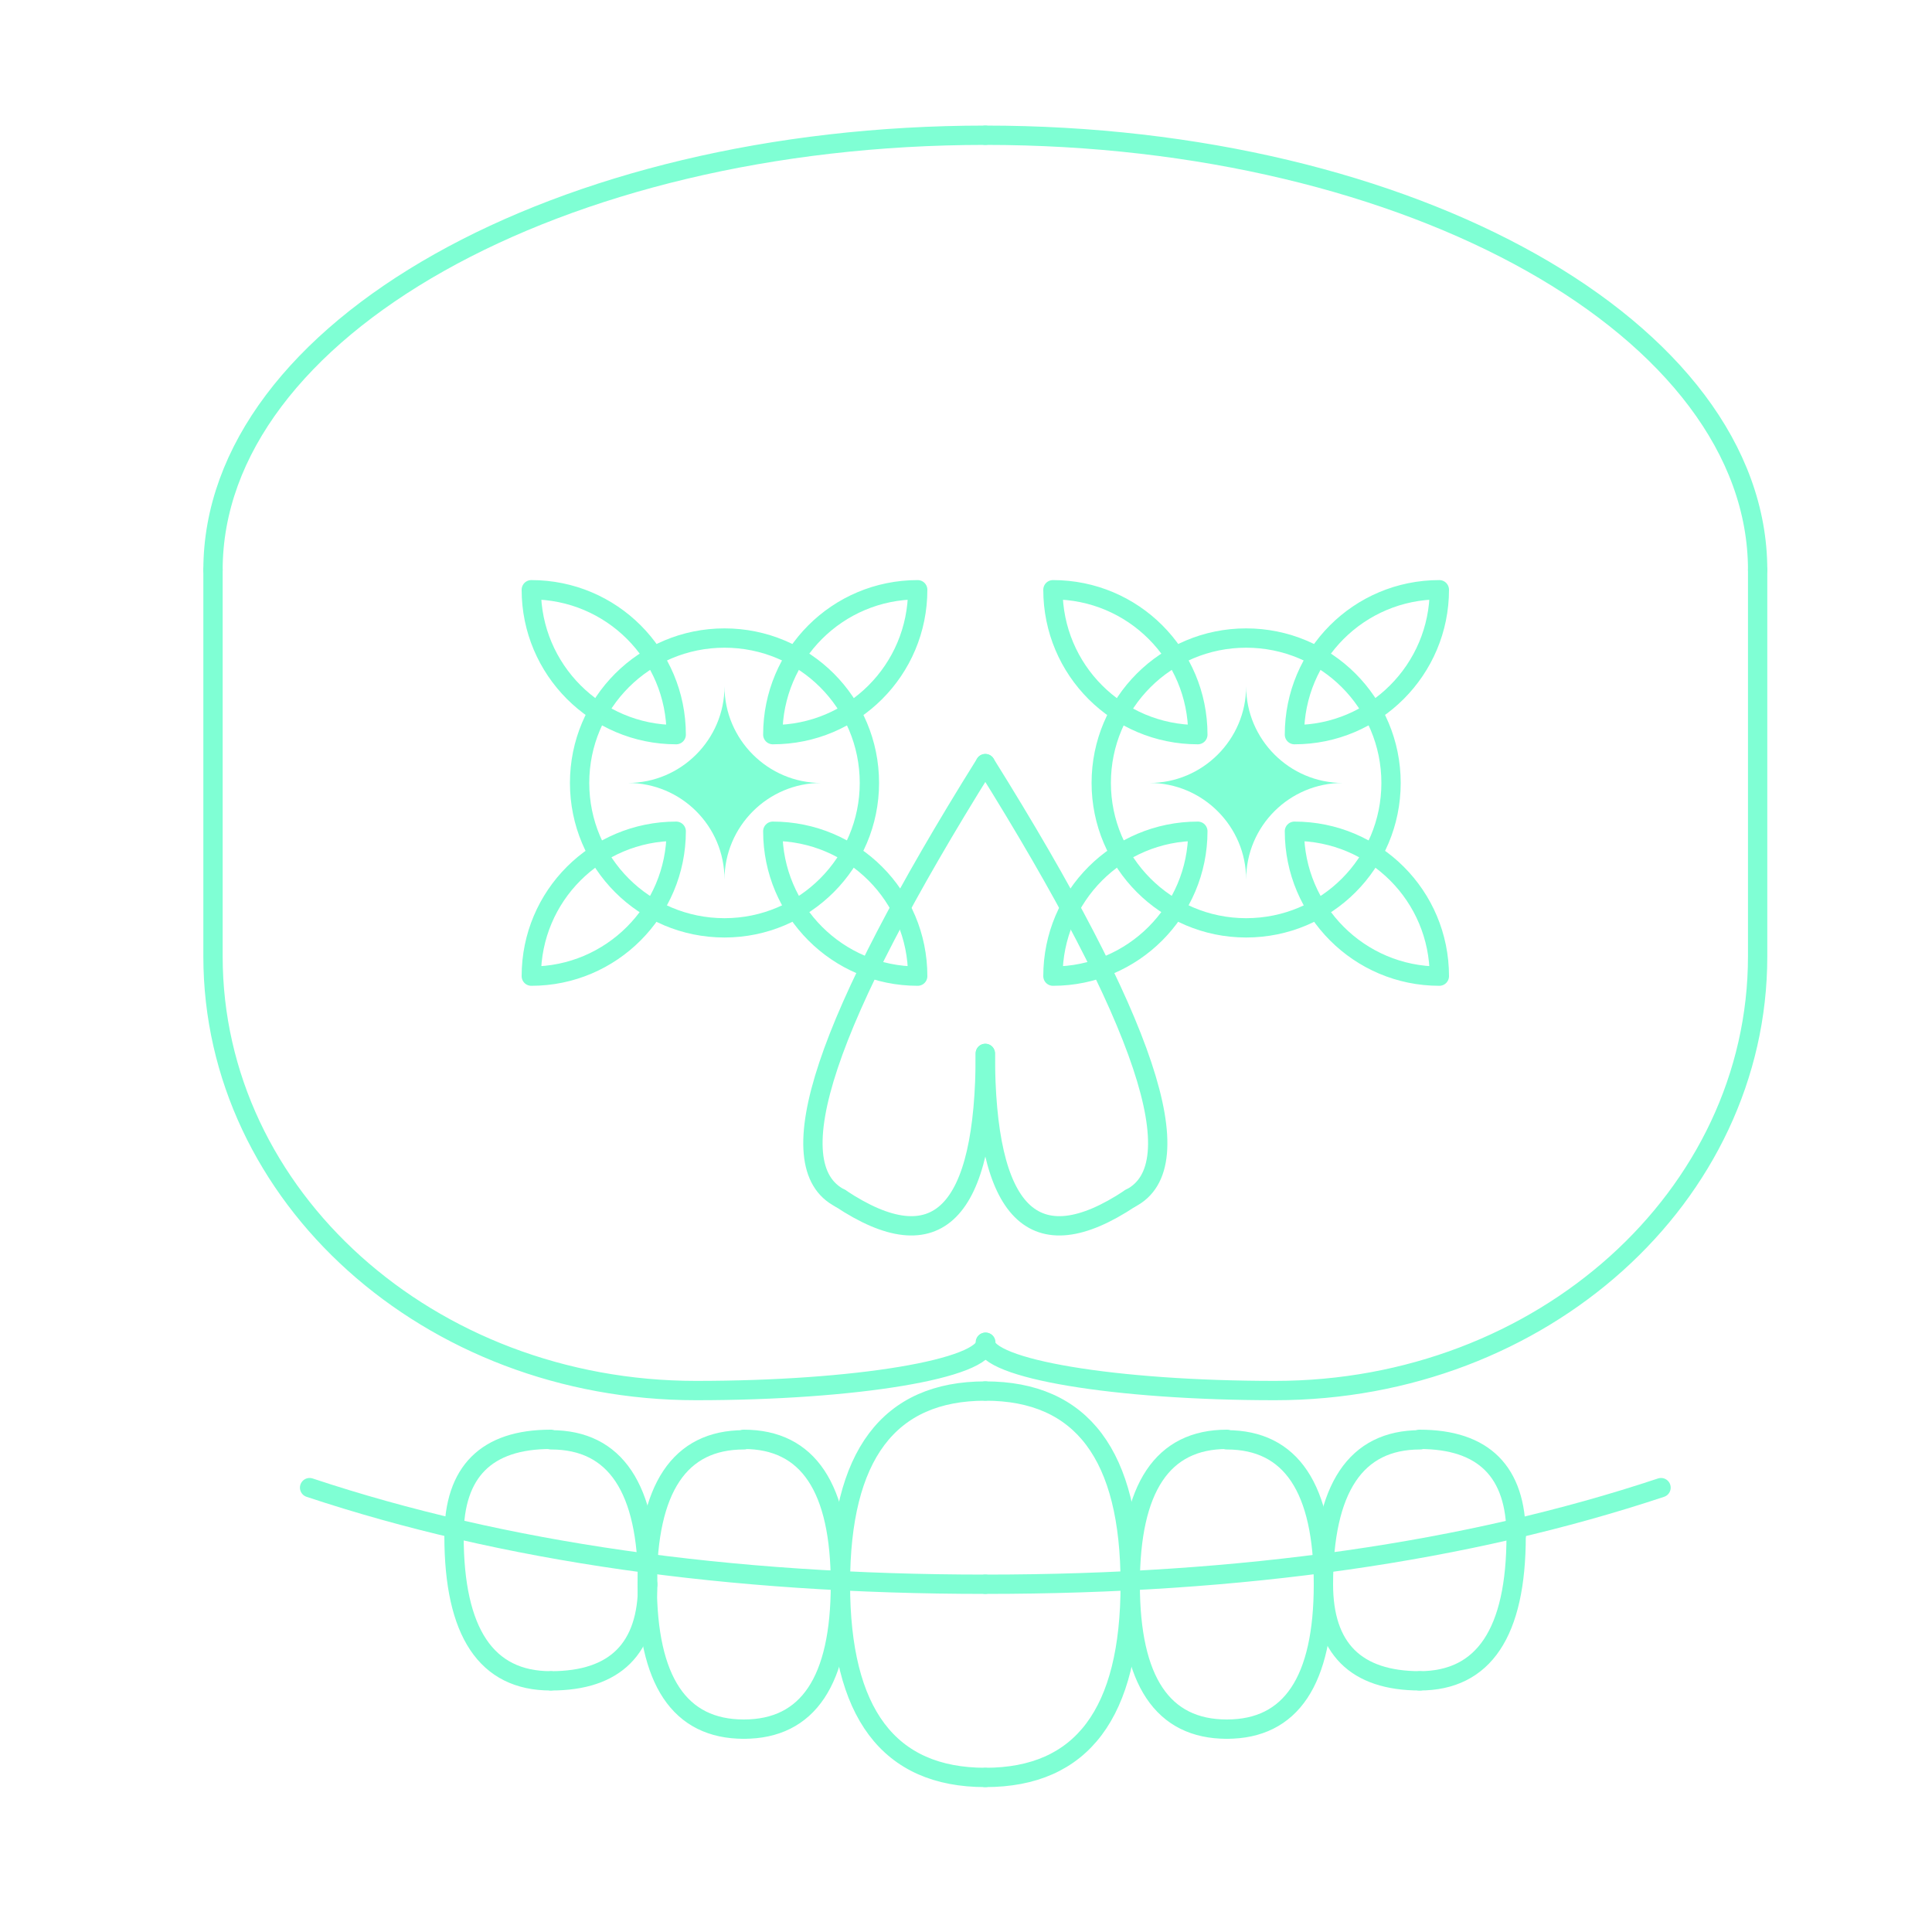
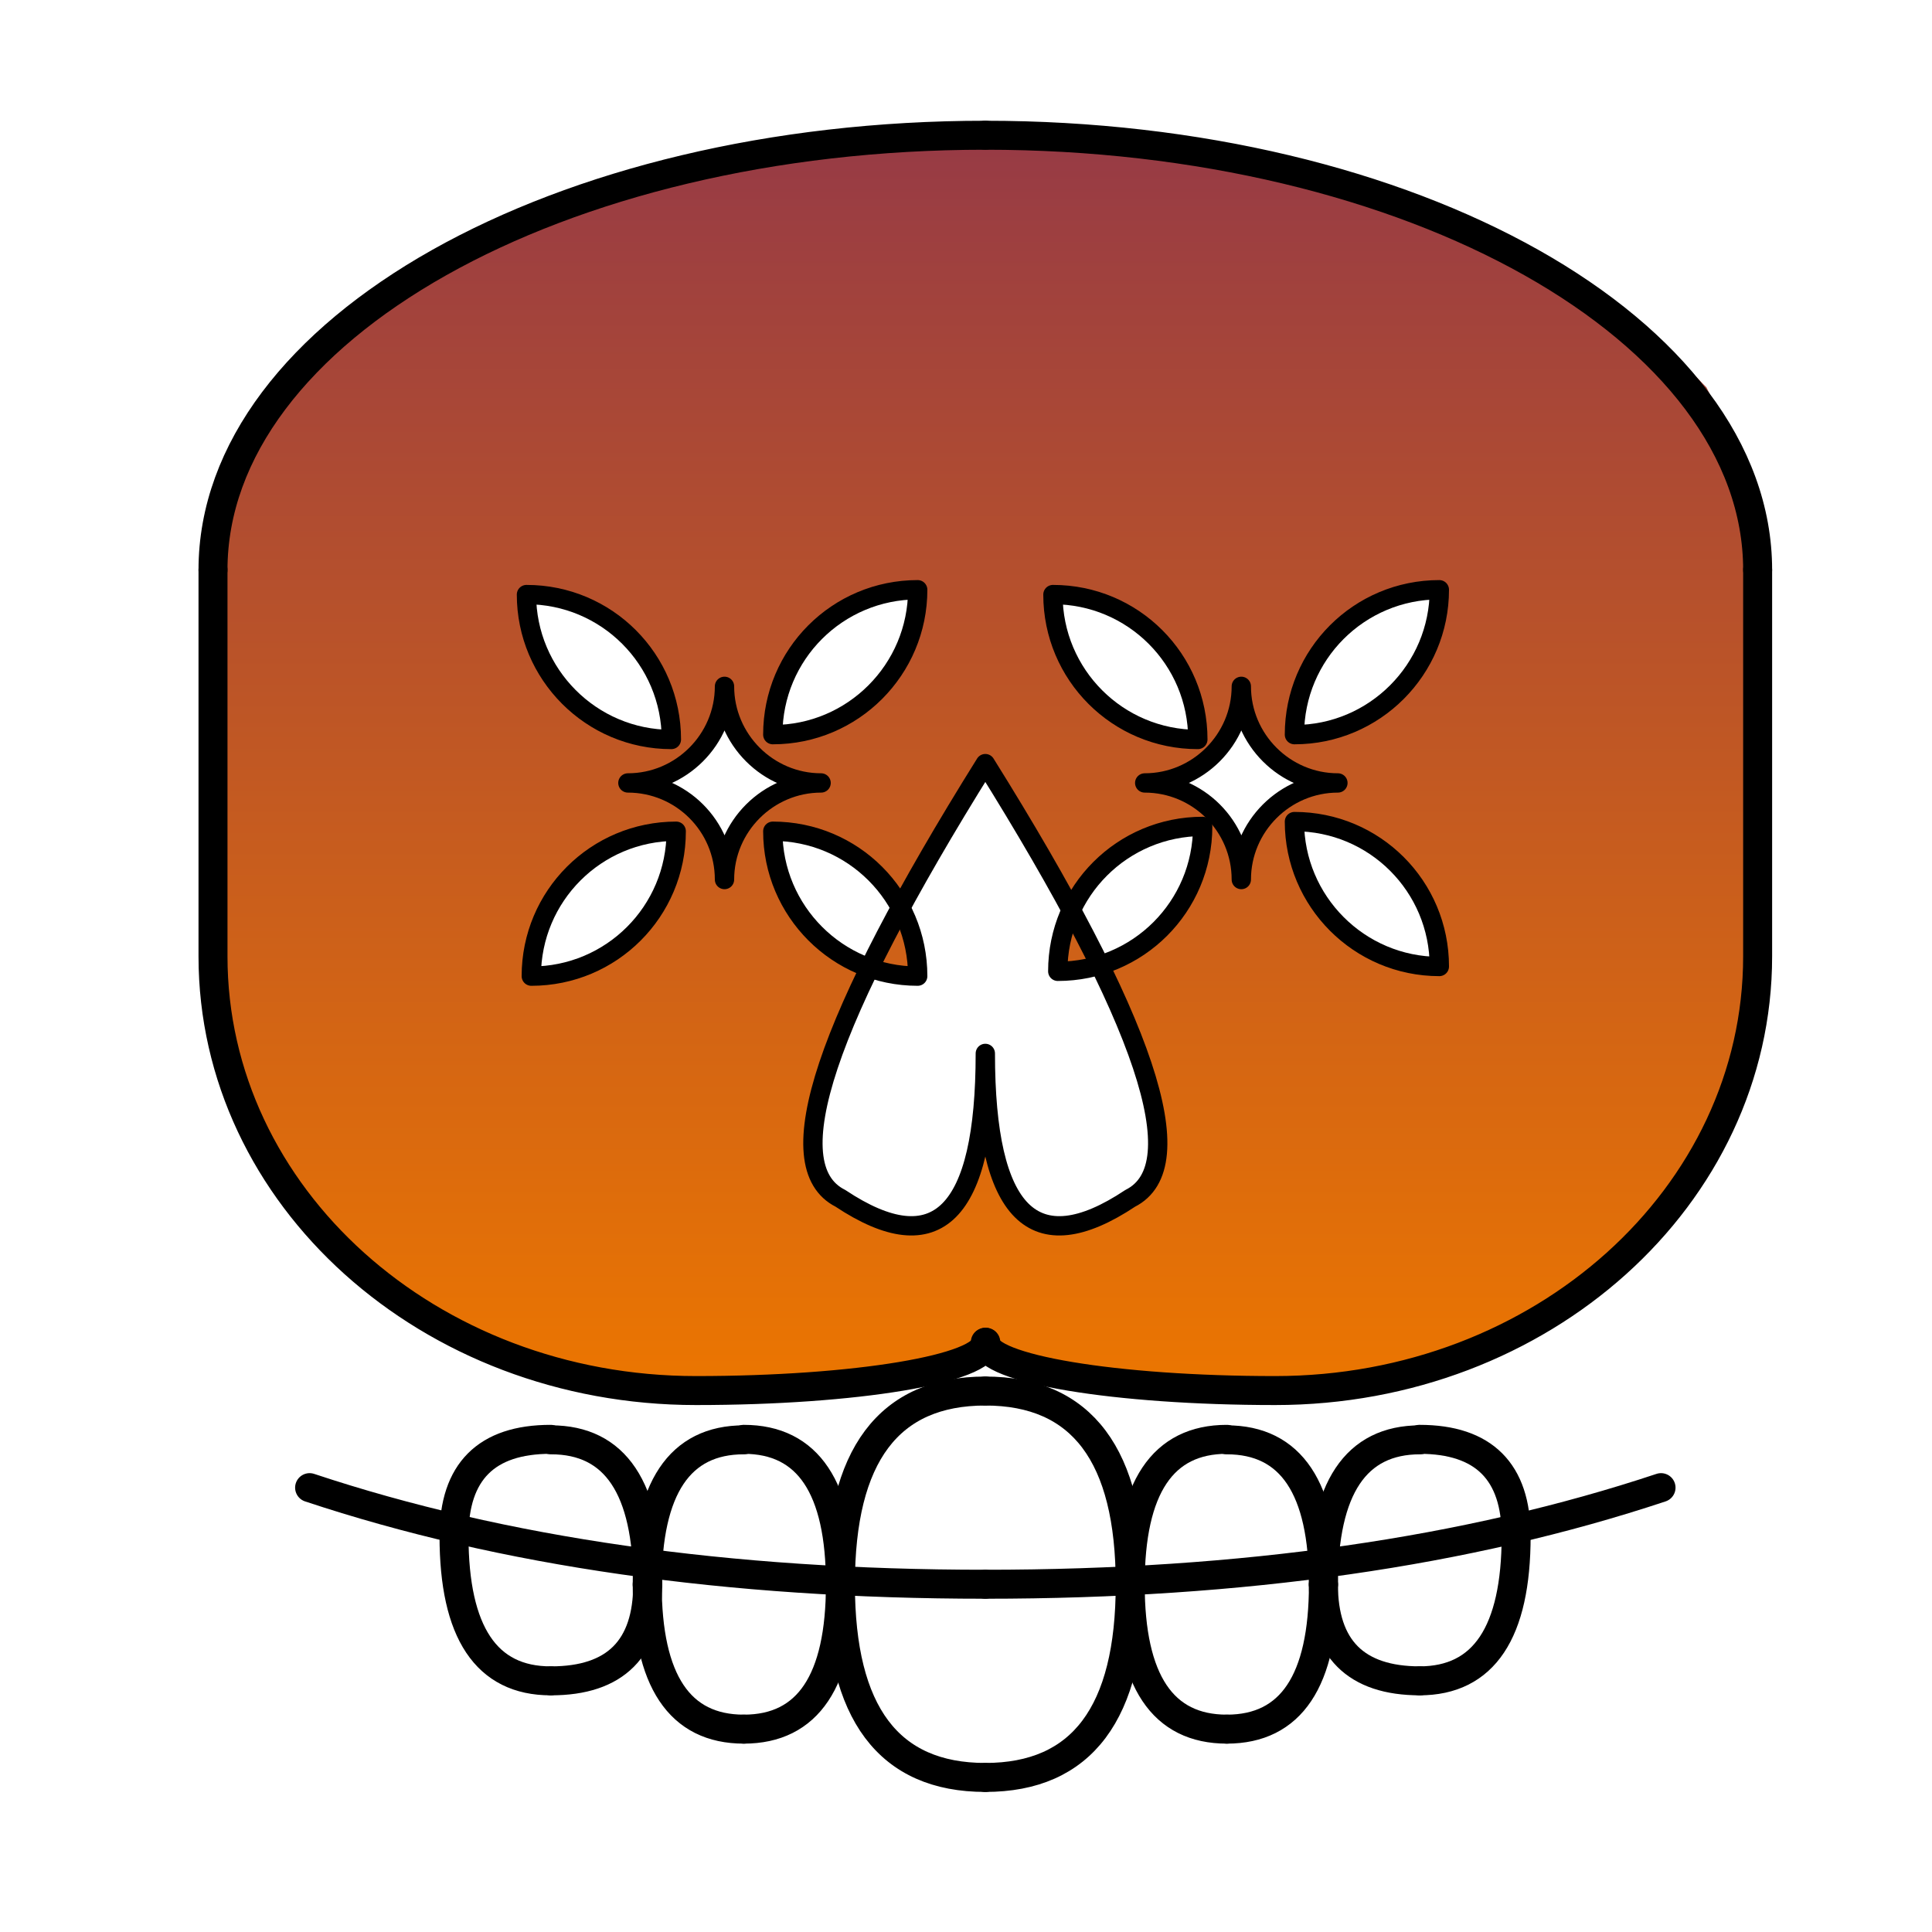
- <svg xmlns="http://www.w3.org/2000/svg" version="1.1" id="Capa_3" x="0px" y="0px" viewBox="0 0 400 400" style="enable-background:new 0 0 400 400;" xml:space="preserve">
+ <svg xmlns="http://www.w3.org/2000/svg" version="1.1" x="0px" y="0px" viewBox="0 0 400 400" style="enable-background:new 0 0 400 400;" xml:space="preserve">
  <style type="text/css">
- 	.st0{fill:#7FFFD4;}
- 	.st1{fill:none;stroke:#7FFFD4;stroke-width:4;stroke-linecap:round;stroke-linejoin:round;stroke-miterlimit:10;}
+ 	.st0{fill:url(#SVGID_1_);}
+ 	.st1{fill:none;stroke:#000000;stroke-width:6;stroke-linecap:round;stroke-linejoin:round;stroke-miterlimit:10;}
+ 	.st2{fill:none;stroke:#000000;stroke-width:4;stroke-linecap:round;stroke-linejoin:round;stroke-miterlimit:10;}
</style>
-   <g id="Capa_5">
-     <path class="st0" d="M130,162.1c11,0,20-9,20-20l0,0c0,11,9,20,20,20l0,0c-11,0-20,9-20,20l0,0C150,171,141,162.1,130,162.1   L130,162.1" />
-     <path class="st1" d="M204,158.1c-33.3,53.3-43.3,83.3-30,90" />
-     <path class="st1" d="M234,248.1c-20,13.3-30,3.3-30-30" />
-     <path class="st1" d="M44.1,118c0-49.7,71.6-90,159.9-90" />
-     <path class="st1" d="M44.1,118v80l0,0c0,49.7,44.7,89.9,100,89.9l0,0c33.1,0,60-4.5,60-10l0,0" />
-     <path class="st1" d="M64.1,308c40,13.3,86.6,20,139.9,20" />
-     <path class="st1" d="M174,328c0-26.7,10-40,30-40" />
-     <path class="st1" d="M234,328c0,26.7-10,40-30,40" />
-     <path class="st1" d="M234,328c0-20,6.7-30,20-30" />
-     <path class="st1" d="M154,298.1c-13.3,0-20,10-20,30" />
-     <path class="st1" d="M274,328c0,20-6.7,30-20,30" />
-     <path class="st1" d="M154,358c13.3,0,20-10,20-30" />
-     <path class="st1" d="M94,318c0-13.3,6.7-20,20-20" />
-     <path class="st1" d="M294,298.1c-13.3,0-20,10-20,30" />
-     <path class="st1" d="M313.9,318c0,20-6.7,30-20,30" />
-     <path class="st1" d="M114.1,348c13.3,0,20-6.7,20-20" />
-     <path class="st1" d="M140,172.1c-16.6,0-30,13.4-30,30l0,0l0,0C126.6,202.1,140,188.6,140,172.1L140,172.1L140,172.1" />
-     <path class="st1" d="M248,172.1c-16.6,0-30,13.4-30,30l0,0l0,0C234.6,202.1,248,188.6,248,172.1L248,172.1L248,172.1" />
-     <path class="st1" d="M140,152.1c0-16.6-13.4-30-30-30l0,0l0,0C110,138.6,123.4,152.1,140,152.1L140,152.1L140,152.1" />
-     <path class="st1" d="M160,152.1c16.6,0,30-13.4,30-30l0,0l0,0C173.4,122.1,160,135.5,160,152.1L160,152.1L160,152.1" />
-     <path class="st1" d="M228,162.1c0-16.6,13.4-30,30-30s30,13.4,30,30l0,0c0,16.6-13.4,30-30,30S228,178.6,228,162.1" />
-     <path class="st0" d="M278,162.1c-11,0-20-9-20-20l0,0c0,11-9,20-20,20l0,0c11,0,20,9,20,20l0,0C258,171,267,162.1,278,162.1   L278,162.1" />
-     <path class="st1" d="M204,158.1c33.3,53.3,43.3,83.3,30,90" />
-     <path class="st1" d="M174,248.1c20,13.3,30,3.3,30-30" />
-     <path class="st1" d="M363.9,118c0-49.7-71.6-90-159.9-90l0,0" />
-     <path class="st1" d="M363.9,118v80l0,0c0,49.7-44.7,89.9-99.9,89.9l0,0c-33.1,0-60-4.5-60-10l0,0" />
-     <path class="st1" d="M343.9,308c-40,13.3-86.6,20-139.9,20" />
-     <path class="st1" d="M234,328c0-26.7-10-40-30-40" />
-     <path class="st1" d="M174,328c0,26.7,10,40,30,40" />
-     <path class="st1" d="M174,328c0-20-6.7-30-20-30" />
-     <path class="st1" d="M254,298.1c13.3,0,20,10,20,30" />
-     <path class="st1" d="M134,328c0,20,6.7,30,20,30" />
-     <path class="st1" d="M254,358c-13.3,0-20-10-20-30" />
-     <path class="st1" d="M313.9,318c0-13.3-6.7-20-20-20" />
-     <path class="st1" d="M114.1,298.1c13.3,0,20,10,20,30" />
-     <path class="st1" d="M94,318c0,20,6.7,30,20,30" />
-     <path class="st1" d="M294,348c-13.3,0-20-6.7-20-20" />
-     <path class="st1" d="M268,172.1c16.6,0,30,13.4,30,30l0,0l0,0C281.4,202.1,268,188.6,268,172.1L268,172.1L268,172.1" />
-     <path class="st1" d="M160,172.1c16.6,0,30,13.4,30,30l0,0l0,0C173.4,202.1,160,188.6,160,172.1L160,172.1L160,172.1" />
-     <path class="st1" d="M268,152.1c0-16.6,13.4-30,30-30l0,0l0,0C298,138.6,284.6,152.1,268,152.1L268,152.1L268,152.1" />
-     <path class="st1" d="M248,152.1c-16.6,0-30-13.4-30-30l0,0l0,0C234.6,122.1,248,135.5,248,152.1L248,152.1L248,152.1" />
-     <path class="st1" d="M180,162.1c0-16.6-13.4-30-30-30l0,0l0,0c-16.6,0-30,13.4-30,30s13.4,30,30,30S180,178.6,180,162.1" />
+   <g id="Capa_2">
+     <linearGradient id="SVGID_1_" gradientUnits="userSpaceOnUse" x1="204.657" y1="288.313" x2="204.657" y2="26">
+       <stop offset="0" style="stop-color:#EC7600" />
+       <stop offset="1" style="stop-color:#963A46" />
+     </linearGradient>
+     <path class="st0" d="M43.3,128v72.9l2.1,16.7l6.2,16.7l8.3,14.6l16.7,16.7l14.6,10.4l18.7,8.3l25,4.2h29.1l18.7-2.1l12.5-2.1   l8.3-4.2l10.4,4.2l29.1,4.2h18.7h16.7l22.9-6.2l20.8-8.3l18.7-16.7l14.6-18.7l6.2-16.7l4.2-12.5v-39.6v-58.3l-4.2-14.6l-8.3-16.7   L341,67.6l-20.8-14.6l-22.9-10.4l-31.2-10.4l-31.2-4.2L197.4,26l-31.2,2.1L137,34.3l-27.1,8.3L89.1,53.1L68.3,67.6L53.7,84.3   l-10.4,22.9V128z M130,162.1c11,0,20-9,20-20l0,0c0,11,9,20,20,20l0,0c-11,0-20,9-20,20l0,0C150,171,141,162.1,130,162.1L130,162.1    M234,248.1c-20,13.3-30,3.3-30-30c0,33.3-10,43.3-30,30v0c-13.3-6.7-3.3-36.7,30-90C237.3,211.4,247.3,241.4,234,248.1 M268,170.1   c16.6,0,30,13.4,30,30l0,0l0,0C281.4,200.1,268,186.6,268,170.1L268,170.1L268,170.1 M160,172.1c16.6,0,30,13.4,30,30l0,0l0,0   C173.4,202.1,160,188.6,160,172.1L160,172.1L160,172.1 M268,152.1c0-16.6,13.4-30,30-30l0,0l0,0C298,138.6,284.6,152.1,268,152.1   L268,152.1L268,152.1 M248,153.1c-16.6,0-30-13.4-30-30l0,0l0,0C234.6,123.1,248,136.5,248,153.1L248,153.1L248,153.1 M249,171.1   c0,16.6-13.4,30-30,30l0,0l0,0C219,184.5,232.4,171.1,249,171.1L249,171.1L249,171.1 M140,172.1c0,16.6-13.4,30-30,30l0,0l0,0   C110,185.5,123.4,172.1,140,172.1L140,172.1L140,172.1 M109,123.1c16.6,0,30,13.4,30,30l0,0l0,0C122.4,153.1,109,139.6,109,123.1   L109,123.1L109,123.1 M160,152.1c0-16.6,13.4-30,30-30l0,0l0,0C190,138.6,176.6,152.1,160,152.1L160,152.1L160,152.1 M237,162.1   c11,0,20-9,20-20l0,0c0,11,9,20,20,20l0,0c-11,0-20,9-20,20l0,0C257,171,248,162.1,237,162.1L237,162.1" />
+   </g>
+   <g id="Capa_3">
+     <g id="Capa_5">
+       <path class="st1" d="M44.1,118c0-49.7,71.6-90,159.9-90" />
+       <path class="st1" d="M44.1,118v80l0,0c0,49.7,44.7,89.9,100,89.9l0,0c33.1,0,60-4.5,60-10l0,0" />
+       <path class="st1" d="M64.1,308c40,13.3,86.6,20,139.9,20" />
+       <path class="st1" d="M174,328c0-26.7,10-40,30-40" />
+       <path class="st1" d="M234,328c0,26.7-10,40-30,40" />
+       <path class="st1" d="M234,328c0-20,6.7-30,20-30" />
+       <path class="st1" d="M154,298.1c-13.3,0-20,10-20,30" />
+       <path class="st1" d="M274,328c0,20-6.7,30-20,30" />
+       <path class="st1" d="M154,358c13.3,0,20-10,20-30" />
+       <path class="st1" d="M94,318c0-13.3,6.7-20,20-20" />
+       <path class="st1" d="M294,298.1c-13.3,0-20,10-20,30" />
+       <path class="st1" d="M313.9,318c0,20-6.7,30-20,30" />
+       <path class="st1" d="M114.1,348c13.3,0,20-6.7,20-20" />
+       <path class="st1" d="M363.9,118c0-49.7-71.6-90-159.9-90l0,0" />
+       <path class="st1" d="M363.9,118v80l0,0c0,49.7-44.7,89.9-99.9,89.9l0,0c-33.1,0-60-4.5-60-10l0,0" />
+       <path class="st1" d="M343.9,308c-40,13.3-86.6,20-139.9,20" />
+       <path class="st1" d="M234,328c0-26.7-10-40-30-40" />
+       <path class="st1" d="M174,328c0,26.7,10,40,30,40" />
+       <path class="st1" d="M174,328c0-20-6.7-30-20-30" />
+       <path class="st1" d="M254,298.1c13.3,0,20,10,20,30" />
+       <path class="st1" d="M134,328c0,20,6.7,30,20,30" />
+       <path class="st1" d="M254,358c-13.3,0-20-10-20-30" />
+       <path class="st1" d="M313.9,318c0-13.3-6.7-20-20-20" />
+       <path class="st1" d="M114.1,298.1c13.3,0,20,10,20,30" />
+       <path class="st1" d="M94,318c0,20,6.7,30,20,30" />
+       <path class="st1" d="M294,348c-13.3,0-20-6.7-20-20" />
+     </g>
+     <path class="st2" d="M234,248.1c-20,13.3-30,3.3-30-30c0,33.3-10,43.3-30,30v0c-13.3-6.7-3.3-36.7,30-90   C237.3,211.4,247.3,241.4,234,248.1" />
+     <path class="st2" d="M130,162.1c11,0,20-9,20-20l0,0c0,11,9,20,20,20l0,0c-11,0-20,9-20,20l0,0C150,171,141,162.1,130,162.1   L130,162.1" />
+     <path class="st2" d="M268,170.1c16.6,0,30,13.4,30,30l0,0l0,0C281.4,200.1,268,186.6,268,170.1L268,170.1L268,170.1" />
+     <path class="st2" d="M160,172.1c16.6,0,30,13.4,30,30l0,0l0,0C173.4,202.1,160,188.6,160,172.1L160,172.1L160,172.1" />
+     <path class="st2" d="M268,152.1c0-16.6,13.4-30,30-30l0,0l0,0C298,138.6,284.6,152.1,268,152.1L268,152.1L268,152.1" />
+     <path class="st2" d="M248,153.1c-16.6,0-30-13.4-30-30l0,0l0,0C234.6,123.1,248,136.5,248,153.1L248,153.1L248,153.1" />
+     <path class="st2" d="M249,171.1c0,16.6-13.4,30-30,30l0,0l0,0C219,184.5,232.4,171.1,249,171.1L249,171.1L249,171.1" />
+     <path class="st2" d="M140,172.1c0,16.6-13.4,30-30,30l0,0l0,0C110,185.5,123.4,172.1,140,172.1L140,172.1L140,172.1" />
+     <path class="st2" d="M109,123.1c16.6,0,30,13.4,30,30l0,0l0,0C122.4,153.1,109,139.6,109,123.1L109,123.1L109,123.1" />
+     <path class="st2" d="M160,152.1c0-16.6,13.4-30,30-30l0,0l0,0C190,138.6,176.6,152.1,160,152.1L160,152.1L160,152.1" />
+     <path class="st2" d="M237,162.1c11,0,20-9,20-20l0,0c0,11,9,20,20,20l0,0c-11,0-20,9-20,20l0,0C257,171,248,162.1,237,162.1   L237,162.1" />
  </g>
</svg>
